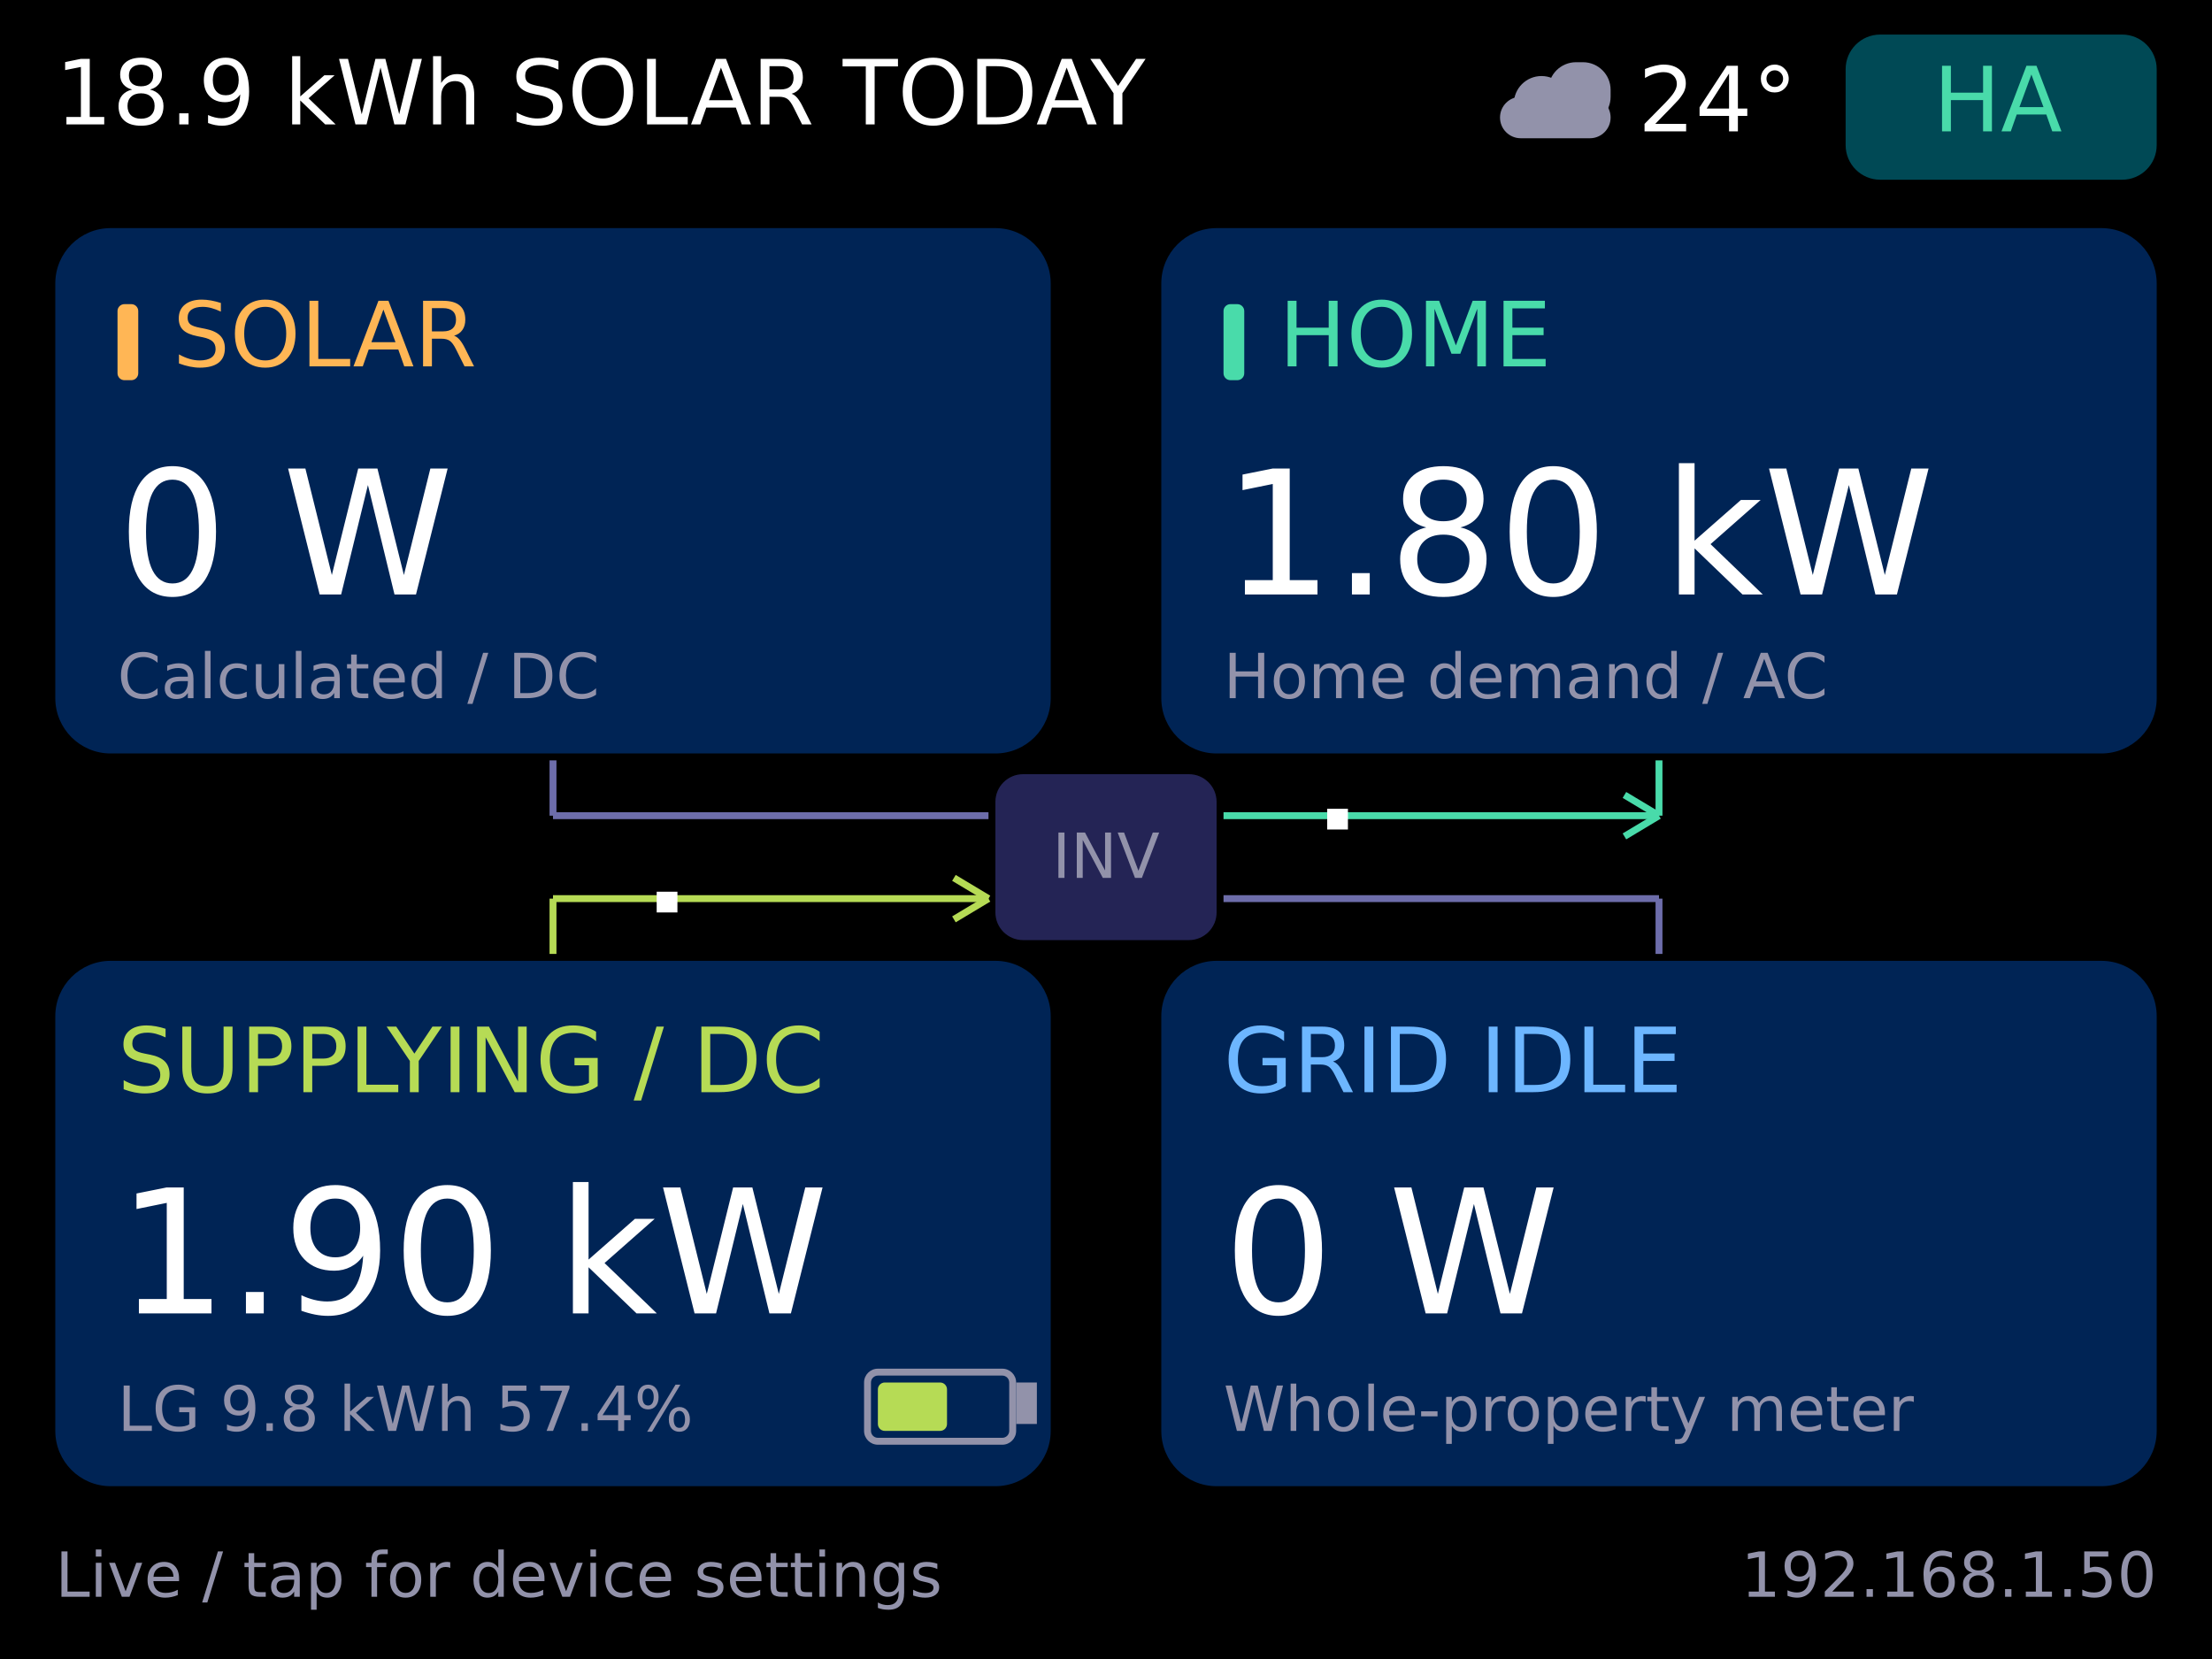
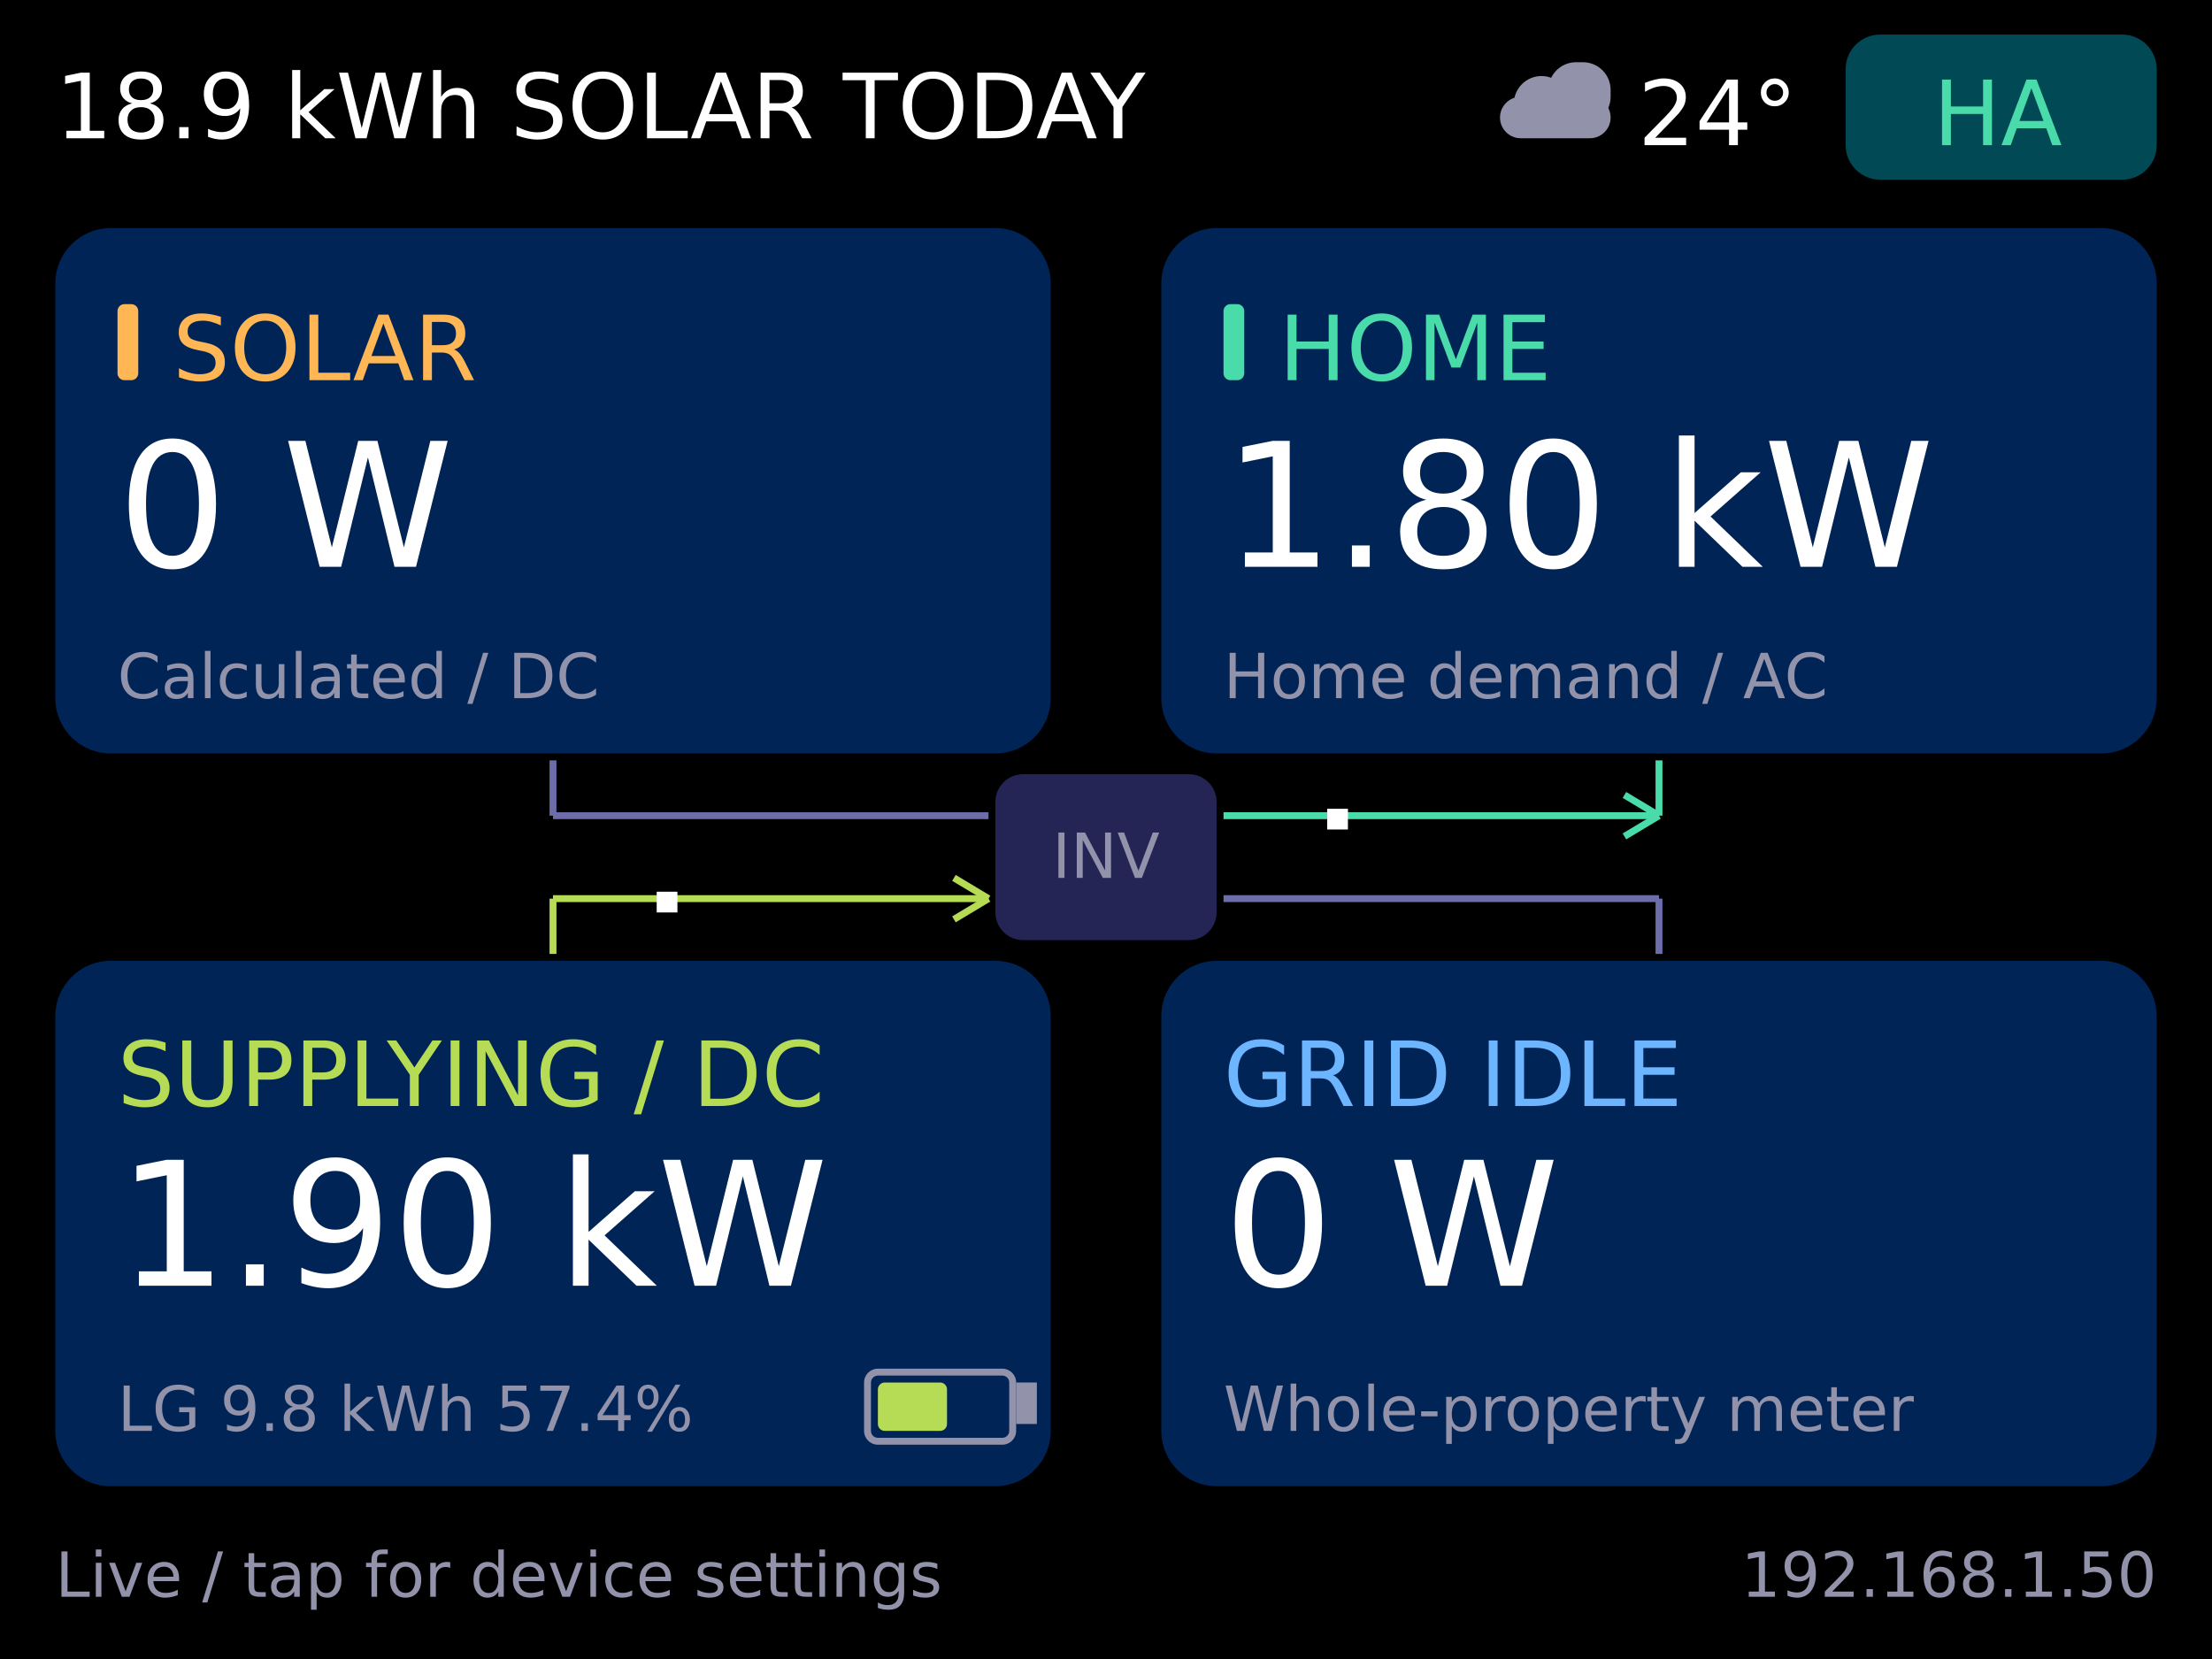
<svg xmlns="http://www.w3.org/2000/svg" width="960" height="720" viewBox="0 0 320 240">
  <style>text{font-family:DejaVu Sans,sans-serif}</style>
  <rect x="0" y="0" width="320" height="240" rx="0" fill="#000000" />
-   <text x="8" y="18" font-size="13" text-anchor="start" fill="#ffffff">18.9 kWh SOLAR TODAY</text>
-   <text x="260" y="19" font-size="13" text-anchor="end" fill="#ffffff">24°</text>
+   <text x="8" y="20" font-size="13" text-anchor="start" fill="#ffffff">18.9 kWh SOLAR TODAY</text>
+   <text x="260" y="21" font-size="13" text-anchor="end" fill="#ffffff">24°</text>
  <rect x="217" y="14" width="16" height="6" rx="3" fill="#9292aa" />
  <rect x="219" y="11" width="8" height="8" rx="4" fill="#9292aa" />
  <rect x="224" y="9" width="9" height="9" rx="4" fill="#9292aa" />
  <rect x="267" y="5" width="45" height="21" rx="5" fill="#004955" />
-   <text x="289" y="19" font-size="13" text-anchor="middle" fill="#49dbaa">HA</text>
+   <text x="289" y="21" font-size="13" text-anchor="middle" fill="#49dbaa">HA</text>
  <rect x="8" y="33" width="144" height="76" rx="8" fill="#002455" />
  <rect x="168" y="33" width="144" height="76" rx="8" fill="#002455" />
  <rect x="8" y="139" width="144" height="76" rx="8" fill="#002455" />
  <rect x="168" y="139" width="144" height="76" rx="8" fill="#002455" />
  <rect x="17" y="44" width="3" height="11" rx="1" fill="#ffb655" />
-   <text x="25" y="53" font-size="13" text-anchor="start" fill="#ffb655">SOLAR</text>
-   <text x="17" y="86" font-size="25" text-anchor="start" fill="#ffffff">0 W</text>
+   <text x="25" y="55" font-size="13" text-anchor="start" fill="#ffb655">SOLAR</text>
+   <text x="17" y="82" font-size="25" text-anchor="start" fill="#ffffff">0 W</text>
  <text x="17" y="101" font-size="9" text-anchor="start" fill="#9292aa">Calculated / DC</text>
  <rect x="177" y="44" width="3" height="11" rx="1" fill="#49dbaa" />
-   <text x="185" y="53" font-size="13" text-anchor="start" fill="#49dbaa">HOME</text>
-   <text x="177" y="86" font-size="25" text-anchor="start" fill="#ffffff">1.80 kW</text>
+   <text x="185" y="55" font-size="13" text-anchor="start" fill="#49dbaa">HOME</text>
+   <text x="177" y="82" font-size="25" text-anchor="start" fill="#ffffff">1.80 kW</text>
  <text x="177" y="101" font-size="9" text-anchor="start" fill="#9292aa">Home demand / AC</text>
-   <text x="17" y="158" font-size="13" text-anchor="start" fill="#b6db55">SUPPLYING / DC</text>
-   <text x="17" y="190" font-size="25" text-anchor="start" fill="#ffffff">1.90 kW</text>
+   <text x="17" y="160" font-size="13" text-anchor="start" fill="#b6db55">SUPPLYING / DC</text>
+   <text x="17" y="186" font-size="25" text-anchor="start" fill="#ffffff">1.90 kW</text>
  <text x="17" y="207" font-size="9" text-anchor="start" fill="#9292aa">LG 9.8 kWh  57.4%</text>
  <rect x="125" y="198" width="22" height="11" rx="2" fill="#9292aa" />
  <rect x="147" y="200" width="3" height="6" rx="0" fill="#9292aa" />
  <rect x="126" y="199" width="20" height="9" rx="1" fill="#002455" />
  <rect x="127" y="200" width="10" height="7" rx="1" fill="#b6db55" />
-   <text x="177" y="158" font-size="13" text-anchor="start" fill="#6db6ff">GRID IDLE</text>
-   <text x="177" y="190" font-size="25" text-anchor="start" fill="#ffffff">0 W</text>
+   <text x="177" y="160" font-size="13" text-anchor="start" fill="#6db6ff">GRID IDLE</text>
+   <text x="177" y="186" font-size="25" text-anchor="start" fill="#ffffff">0 W</text>
  <text x="177" y="207" font-size="9" text-anchor="start" fill="#9292aa">Whole-property meter</text>
  <path d="M80 110 L80 118" fill="none" stroke="#6d6daa" />
  <path d="M80 118 L143 118" fill="none" stroke="#6d6daa" />
  <path d="M177 118 L240 118" fill="none" stroke="#49dbaa" />
  <path d="M240 118 L235 121" fill="none" stroke="#49dbaa" />
  <path d="M240 118 L235 115" fill="none" stroke="#49dbaa" />
  <rect x="192" y="117" width="3" height="3" rx="0" fill="#ffffff" />
  <path d="M240 118 L240 110" fill="none" stroke="#49dbaa" />
  <path d="M80 130 L80 138" fill="none" stroke="#b6db55" />
  <path d="M80 130 L143 130" fill="none" stroke="#b6db55" />
  <path d="M143 130 L138 133" fill="none" stroke="#b6db55" />
  <path d="M143 130 L138 127" fill="none" stroke="#b6db55" />
  <rect x="95" y="129" width="3" height="3" rx="0" fill="#ffffff" />
  <path d="M240 130 L240 138" fill="none" stroke="#6d6daa" />
  <path d="M240 130 L177 130" fill="none" stroke="#6d6daa" />
  <rect x="144" y="112" width="32" height="24" rx="4" fill="#242455" />
  <text x="160" y="127" font-size="9" text-anchor="middle" fill="#9292aa">INV</text>
  <text x="8" y="231" font-size="9" text-anchor="start" fill="#9292aa">Live / tap for device settings</text>
  <text x="312" y="231" font-size="9" text-anchor="end" fill="#9292aa">192.168.1.50</text>
</svg>
